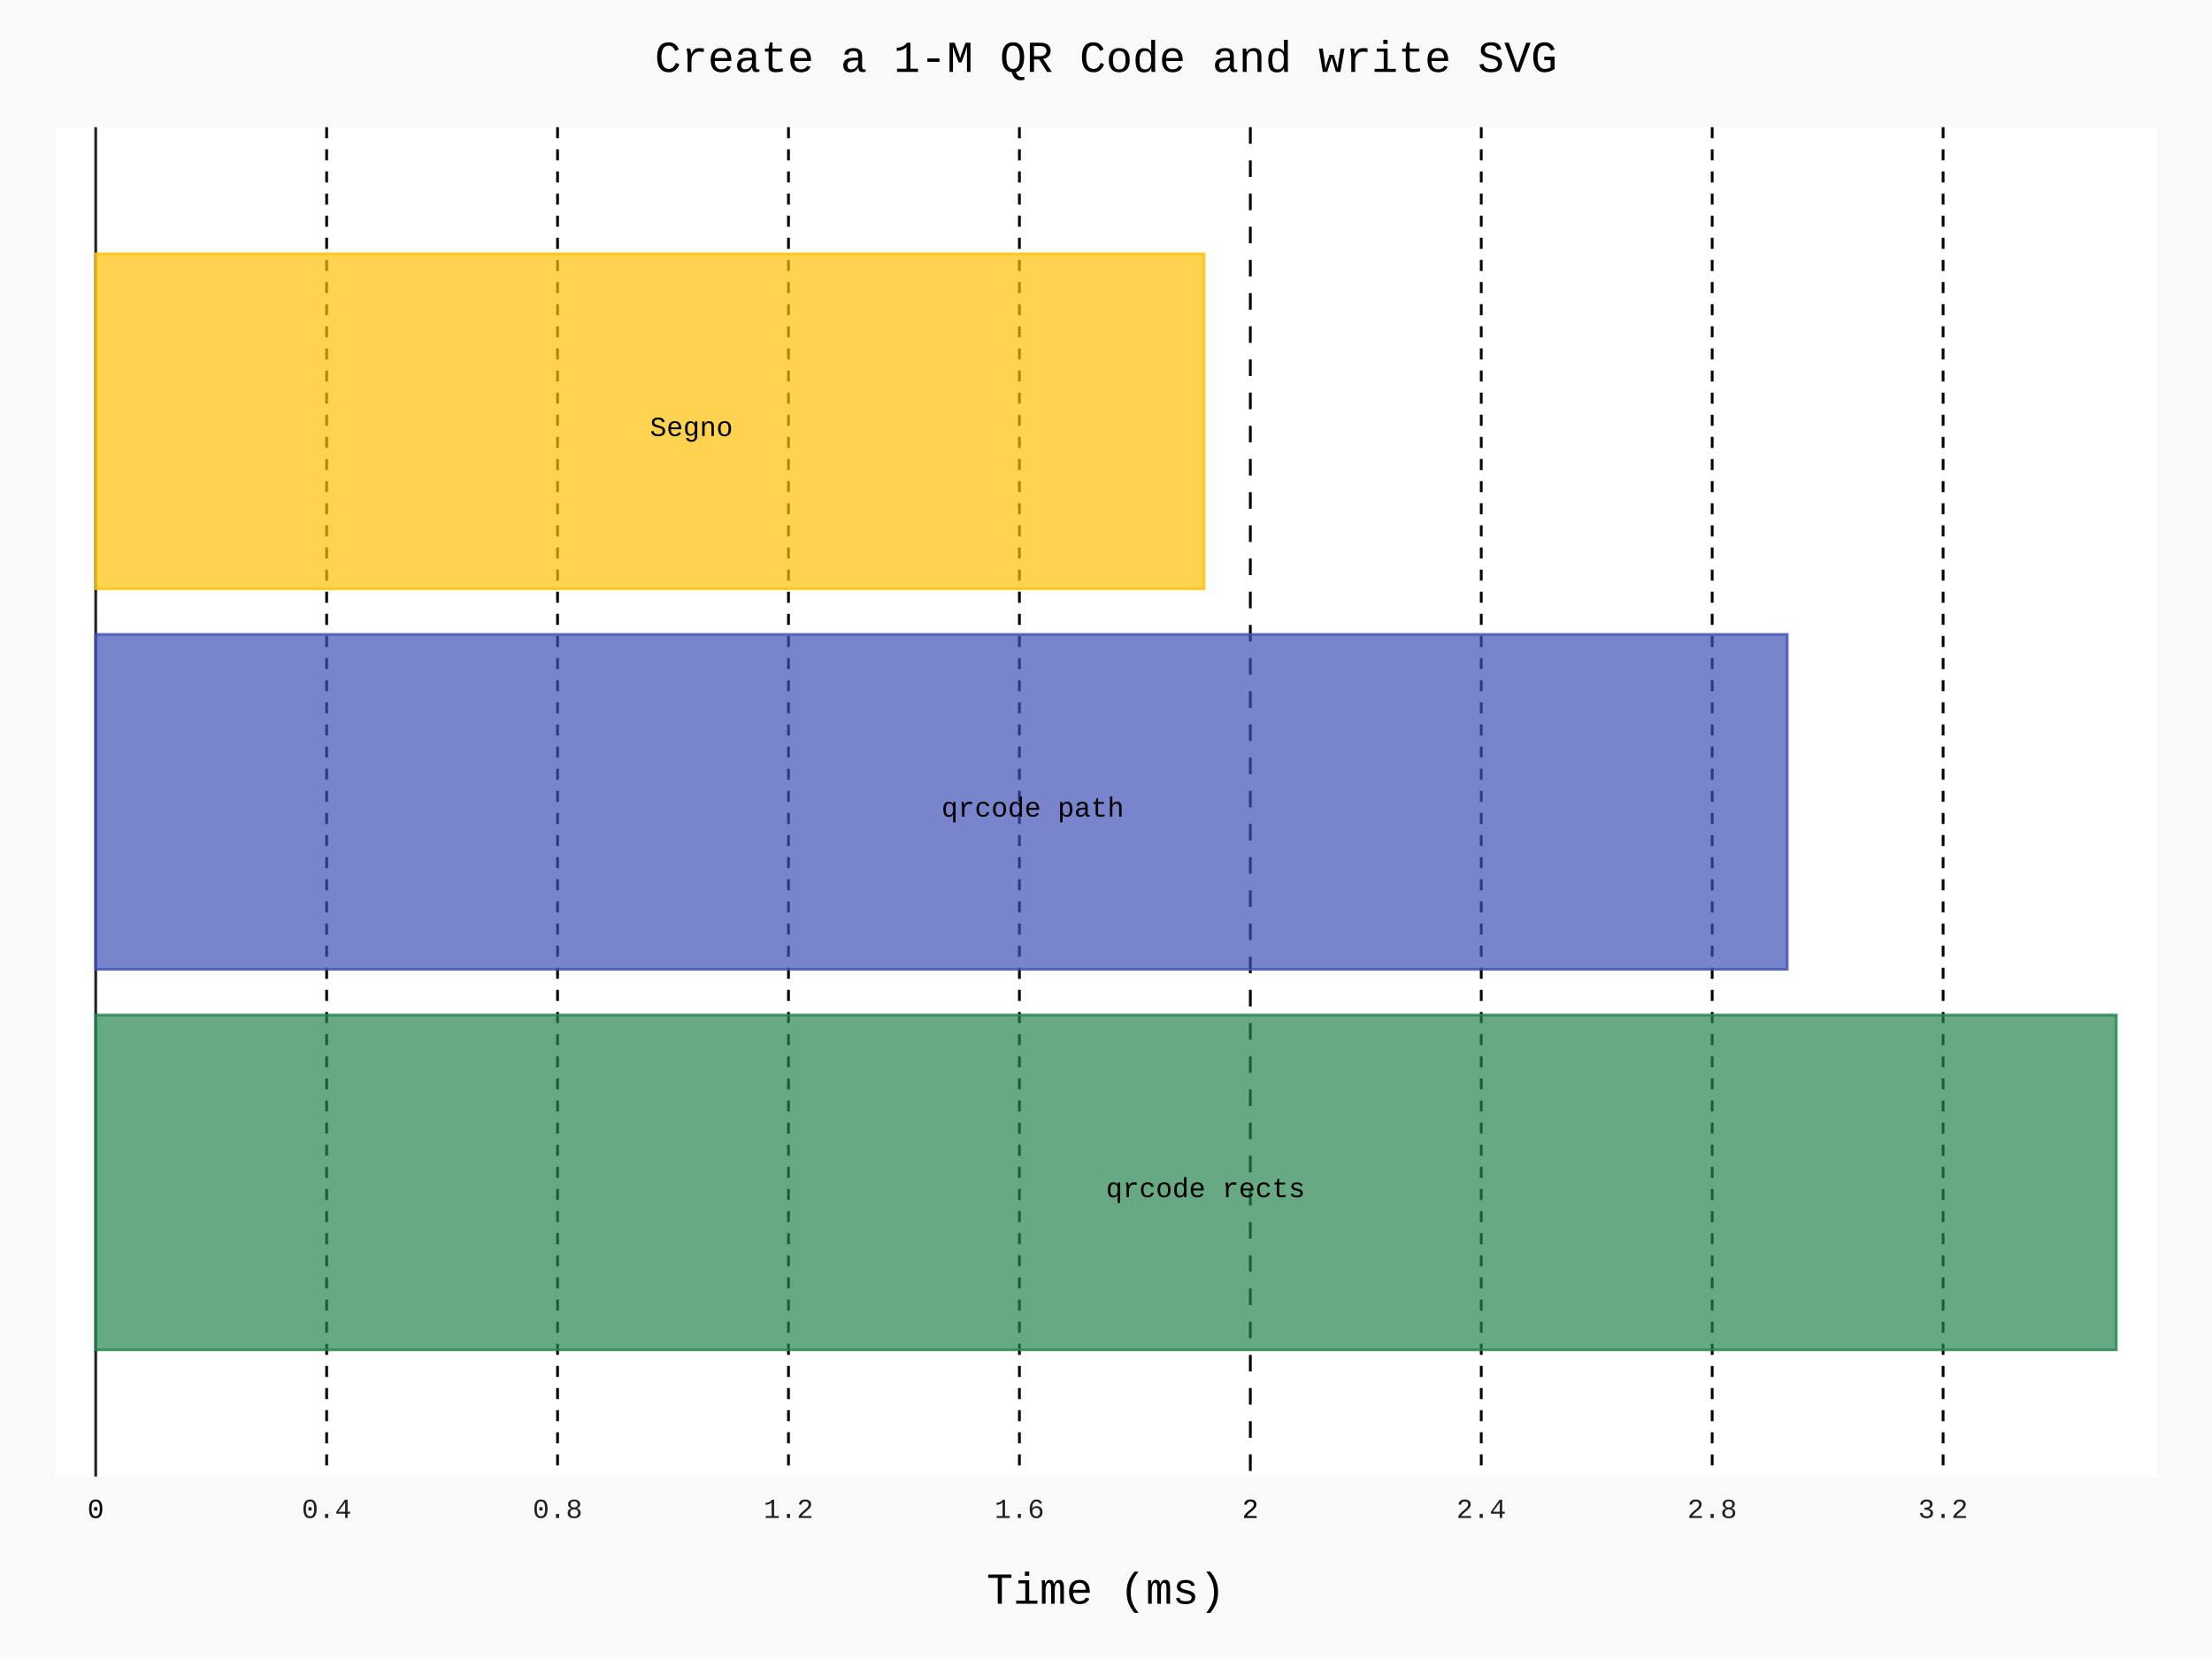
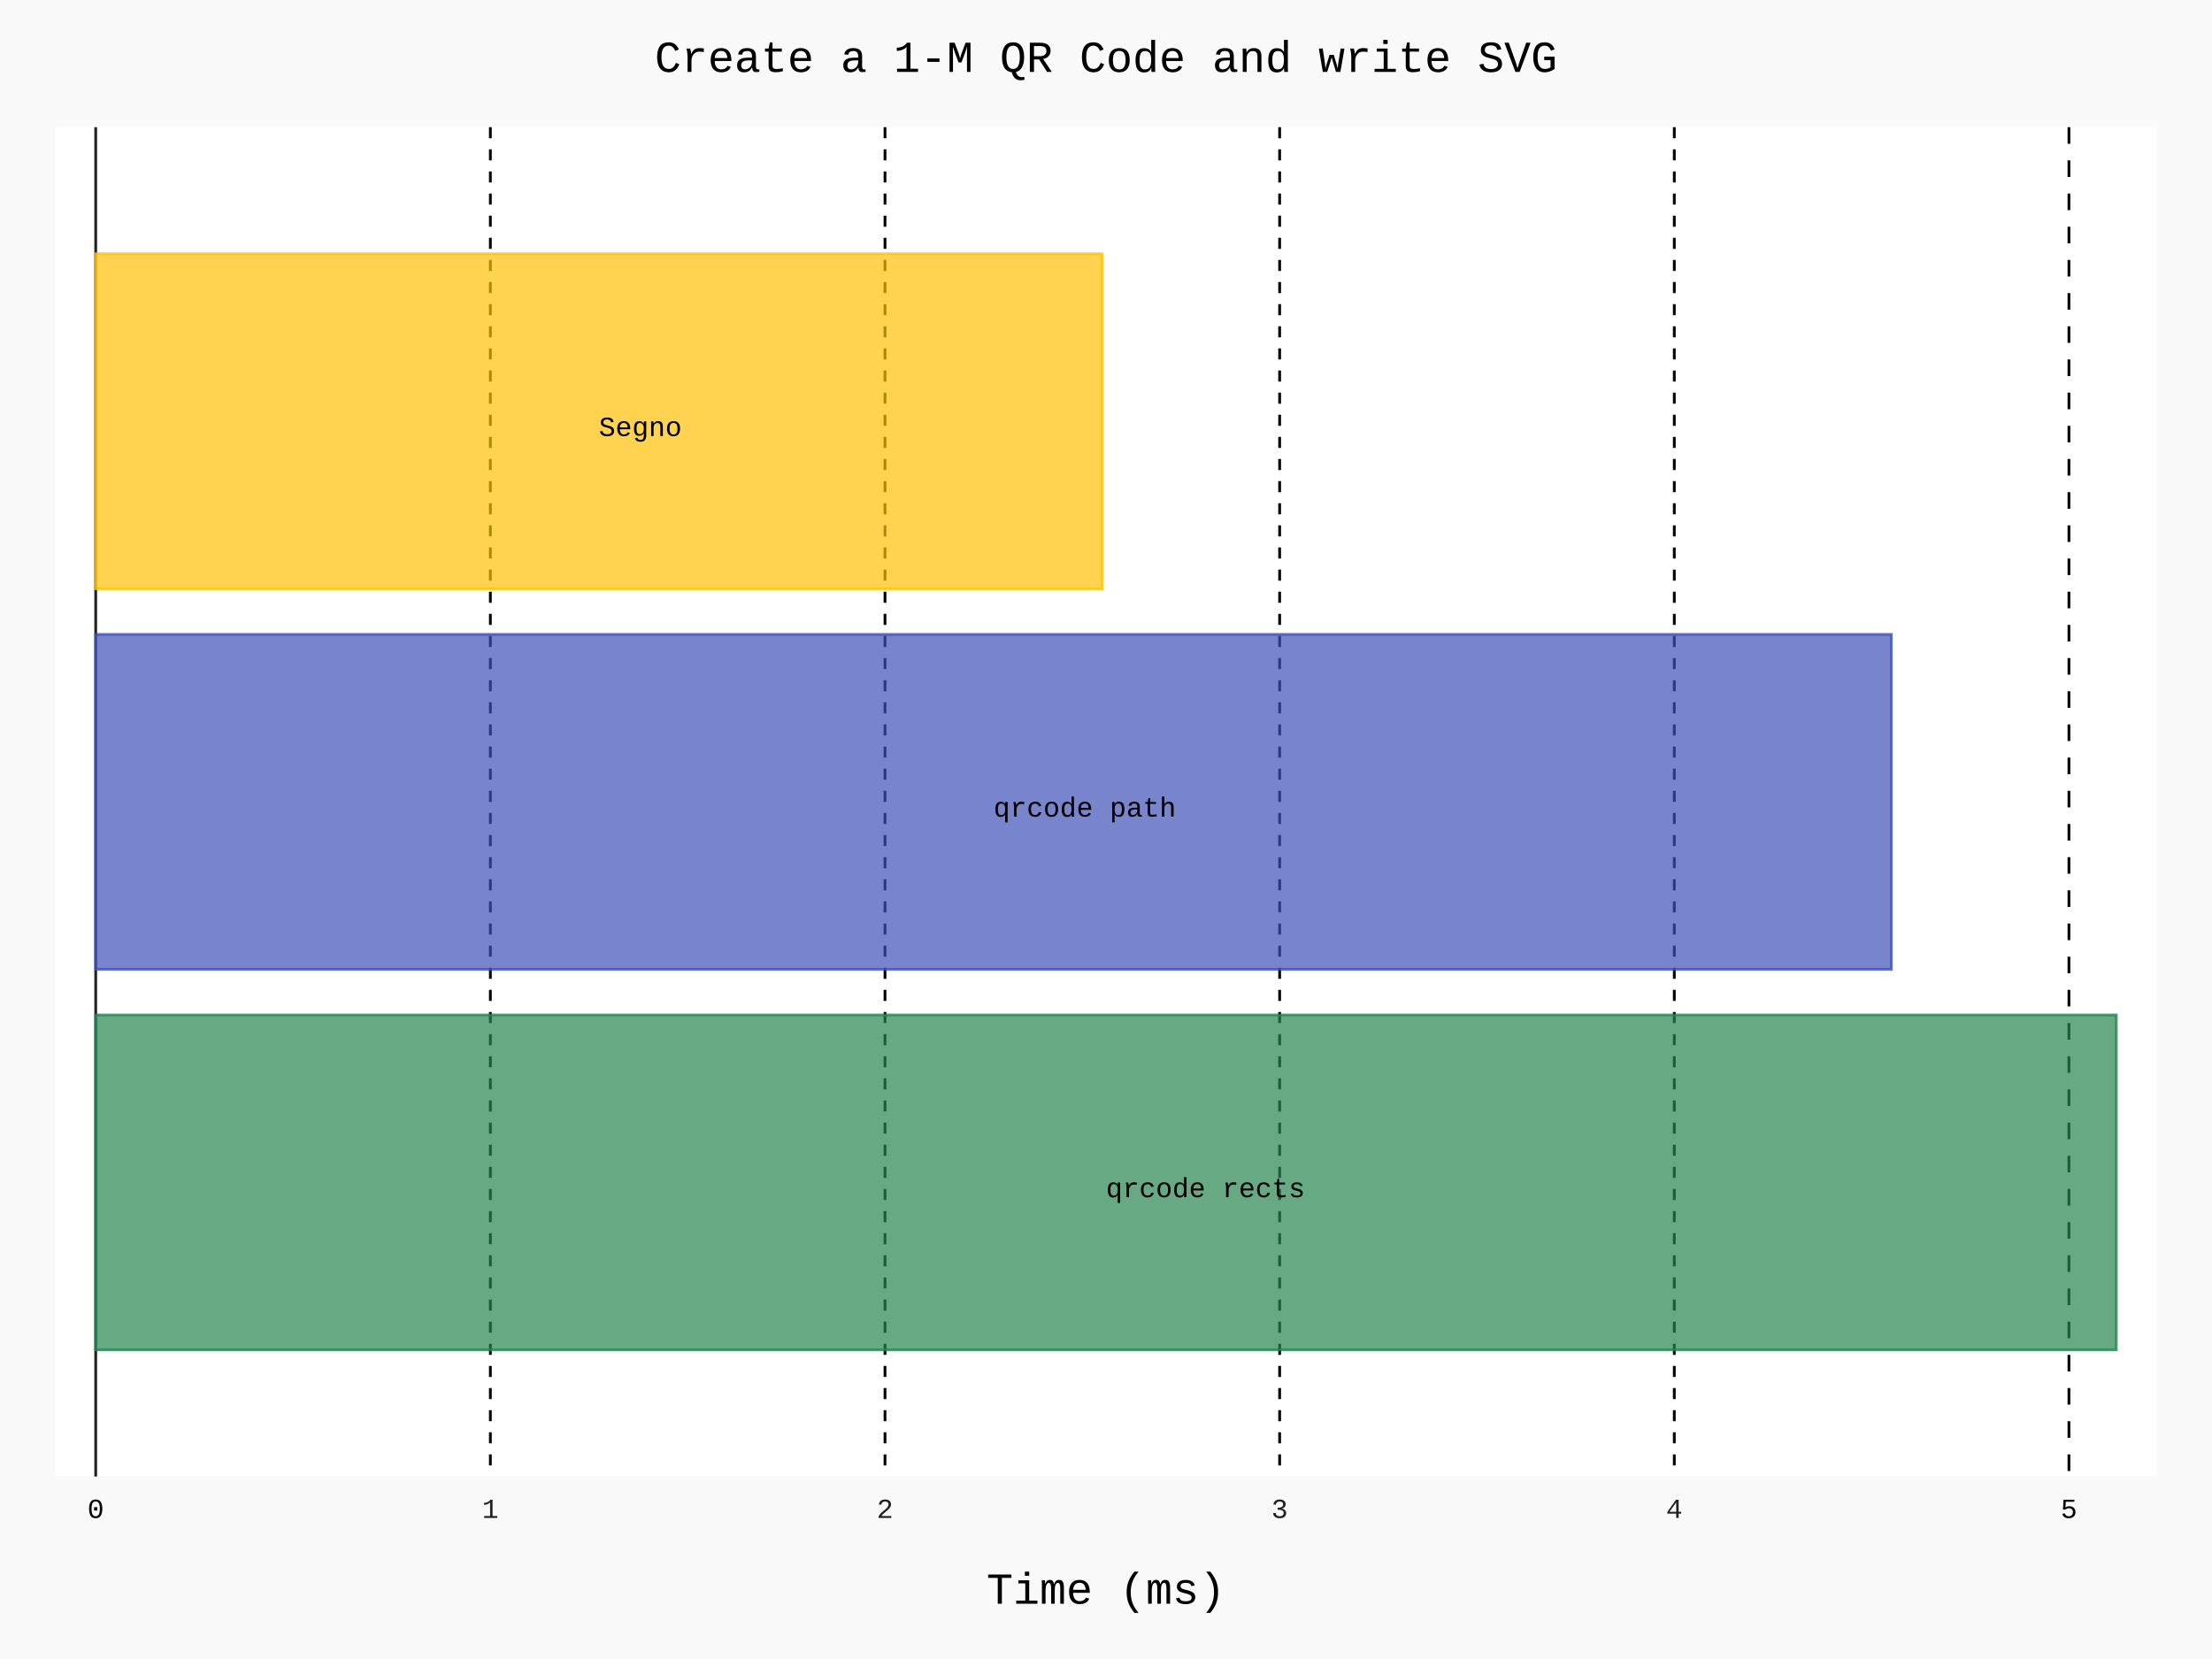
- <svg xmlns="http://www.w3.org/2000/svg" id="chart-08aa2807-1c2c-4b04-91ab-fd8ca6cc094b" class="pygal-chart" viewBox="0 0 800 600">
+ <svg xmlns="http://www.w3.org/2000/svg" id="chart-aeccab86-a8f4-445e-a9c3-d9e06cc70169" class="pygal-chart" viewBox="0 0 800 600">
  <defs>
-     <style type="text/css">#chart-08aa2807-1c2c-4b04-91ab-fd8ca6cc094b{-webkit-user-select:none;-webkit-font-smoothing:antialiased;font-family:Consolas,"Liberation Mono",Menlo,Courier,monospace}#chart-08aa2807-1c2c-4b04-91ab-fd8ca6cc094b .title{font-family:Consolas,"Liberation Mono",Menlo,Courier,monospace;font-size:16px}#chart-08aa2807-1c2c-4b04-91ab-fd8ca6cc094b .legends .legend text{font-family:Consolas,"Liberation Mono",Menlo,Courier,monospace;font-size:14px}#chart-08aa2807-1c2c-4b04-91ab-fd8ca6cc094b .axis text{font-family:Consolas,"Liberation Mono",Menlo,Courier,monospace;font-size:10px}#chart-08aa2807-1c2c-4b04-91ab-fd8ca6cc094b .axis text.major{font-family:Consolas,"Liberation Mono",Menlo,Courier,monospace;font-size:10px}#chart-08aa2807-1c2c-4b04-91ab-fd8ca6cc094b .text-overlay text.value{font-family:Consolas,"Liberation Mono",Menlo,Courier,monospace;font-size:16px}#chart-08aa2807-1c2c-4b04-91ab-fd8ca6cc094b .text-overlay text.label{font-family:Consolas,"Liberation Mono",Menlo,Courier,monospace;font-size:10px}#chart-08aa2807-1c2c-4b04-91ab-fd8ca6cc094b .tooltip{font-family:Consolas,"Liberation Mono",Menlo,Courier,monospace;font-size:14px}#chart-08aa2807-1c2c-4b04-91ab-fd8ca6cc094b text.no_data{font-family:Consolas,"Liberation Mono",Menlo,Courier,monospace;font-size:64px}
- #chart-08aa2807-1c2c-4b04-91ab-fd8ca6cc094b{background-color:rgba(249,249,249,1)}#chart-08aa2807-1c2c-4b04-91ab-fd8ca6cc094b path,#chart-08aa2807-1c2c-4b04-91ab-fd8ca6cc094b line,#chart-08aa2807-1c2c-4b04-91ab-fd8ca6cc094b rect,#chart-08aa2807-1c2c-4b04-91ab-fd8ca6cc094b circle{-webkit-transition:150ms;-moz-transition:150ms;transition:150ms}#chart-08aa2807-1c2c-4b04-91ab-fd8ca6cc094b .graph &gt; .background{fill:rgba(249,249,249,1)}#chart-08aa2807-1c2c-4b04-91ab-fd8ca6cc094b .plot &gt; .background{fill:rgba(255,255,255,1)}#chart-08aa2807-1c2c-4b04-91ab-fd8ca6cc094b .graph{fill:rgba(0,0,0,.87)}#chart-08aa2807-1c2c-4b04-91ab-fd8ca6cc094b text.no_data{fill:rgba(0,0,0,1)}#chart-08aa2807-1c2c-4b04-91ab-fd8ca6cc094b .title{fill:rgba(0,0,0,1)}#chart-08aa2807-1c2c-4b04-91ab-fd8ca6cc094b .legends .legend text{fill:rgba(0,0,0,.87)}#chart-08aa2807-1c2c-4b04-91ab-fd8ca6cc094b .legends .legend:hover text{fill:rgba(0,0,0,1)}#chart-08aa2807-1c2c-4b04-91ab-fd8ca6cc094b .axis .line{stroke:rgba(0,0,0,1)}#chart-08aa2807-1c2c-4b04-91ab-fd8ca6cc094b .axis .guide.line{stroke:rgba(0,0,0,.54)}#chart-08aa2807-1c2c-4b04-91ab-fd8ca6cc094b .axis .major.line{stroke:rgba(0,0,0,.87)}#chart-08aa2807-1c2c-4b04-91ab-fd8ca6cc094b .axis text.major{fill:rgba(0,0,0,1)}#chart-08aa2807-1c2c-4b04-91ab-fd8ca6cc094b .axis.y .guides:hover .guide.line,#chart-08aa2807-1c2c-4b04-91ab-fd8ca6cc094b .line-graph .axis.x .guides:hover .guide.line,#chart-08aa2807-1c2c-4b04-91ab-fd8ca6cc094b .stackedline-graph .axis.x .guides:hover .guide.line,#chart-08aa2807-1c2c-4b04-91ab-fd8ca6cc094b .xy-graph .axis.x .guides:hover .guide.line{stroke:rgba(0,0,0,1)}#chart-08aa2807-1c2c-4b04-91ab-fd8ca6cc094b .axis .guides:hover text{fill:rgba(0,0,0,1)}#chart-08aa2807-1c2c-4b04-91ab-fd8ca6cc094b .reactive{fill-opacity:.7;stroke-opacity:.8;stroke-width:1}#chart-08aa2807-1c2c-4b04-91ab-fd8ca6cc094b .ci{stroke:rgba(0,0,0,.87)}#chart-08aa2807-1c2c-4b04-91ab-fd8ca6cc094b .reactive.active,#chart-08aa2807-1c2c-4b04-91ab-fd8ca6cc094b .active .reactive{fill-opacity:.8;stroke-opacity:.9;stroke-width:4}#chart-08aa2807-1c2c-4b04-91ab-fd8ca6cc094b .ci .reactive.active{stroke-width:1.5}#chart-08aa2807-1c2c-4b04-91ab-fd8ca6cc094b .series text{fill:rgba(0,0,0,1)}#chart-08aa2807-1c2c-4b04-91ab-fd8ca6cc094b .tooltip rect{fill:rgba(255,255,255,1);stroke:rgba(0,0,0,1);-webkit-transition:opacity 150ms;-moz-transition:opacity 150ms;transition:opacity 150ms}#chart-08aa2807-1c2c-4b04-91ab-fd8ca6cc094b .tooltip .label{fill:rgba(0,0,0,.87)}#chart-08aa2807-1c2c-4b04-91ab-fd8ca6cc094b .tooltip .label{fill:rgba(0,0,0,.87)}#chart-08aa2807-1c2c-4b04-91ab-fd8ca6cc094b .tooltip .legend{font-size:.8em;fill:rgba(0,0,0,.54)}#chart-08aa2807-1c2c-4b04-91ab-fd8ca6cc094b .tooltip .x_label{font-size:.6em;fill:rgba(0,0,0,1)}#chart-08aa2807-1c2c-4b04-91ab-fd8ca6cc094b .tooltip .xlink{font-size:.5em;text-decoration:underline}#chart-08aa2807-1c2c-4b04-91ab-fd8ca6cc094b .tooltip .value{font-size:1.5em}#chart-08aa2807-1c2c-4b04-91ab-fd8ca6cc094b .bound{font-size:.5em}#chart-08aa2807-1c2c-4b04-91ab-fd8ca6cc094b .max-value{font-size:.75em;fill:rgba(0,0,0,.54)}#chart-08aa2807-1c2c-4b04-91ab-fd8ca6cc094b .map-element{fill:rgba(255,255,255,1);stroke:rgba(0,0,0,.54) !important}#chart-08aa2807-1c2c-4b04-91ab-fd8ca6cc094b .map-element .reactive{fill-opacity:inherit;stroke-opacity:inherit}#chart-08aa2807-1c2c-4b04-91ab-fd8ca6cc094b .color-0,#chart-08aa2807-1c2c-4b04-91ab-fd8ca6cc094b .color-0 a:visited{stroke:#F44336;fill:#F44336}#chart-08aa2807-1c2c-4b04-91ab-fd8ca6cc094b .color-1,#chart-08aa2807-1c2c-4b04-91ab-fd8ca6cc094b .color-1 a:visited{stroke:#3F51B5;fill:#3F51B5}#chart-08aa2807-1c2c-4b04-91ab-fd8ca6cc094b .color-2,#chart-08aa2807-1c2c-4b04-91ab-fd8ca6cc094b .color-2 a:visited{stroke:#009688;fill:#009688}#chart-08aa2807-1c2c-4b04-91ab-fd8ca6cc094b .text-overlay .color-0 text{fill:black}#chart-08aa2807-1c2c-4b04-91ab-fd8ca6cc094b .text-overlay .color-1 text{fill:black}#chart-08aa2807-1c2c-4b04-91ab-fd8ca6cc094b .text-overlay .color-2 text{fill:black}
- #chart-08aa2807-1c2c-4b04-91ab-fd8ca6cc094b text.no_data{text-anchor:middle}#chart-08aa2807-1c2c-4b04-91ab-fd8ca6cc094b .guide.line{fill:none}#chart-08aa2807-1c2c-4b04-91ab-fd8ca6cc094b .centered{text-anchor:middle}#chart-08aa2807-1c2c-4b04-91ab-fd8ca6cc094b .title{text-anchor:middle}#chart-08aa2807-1c2c-4b04-91ab-fd8ca6cc094b .legends .legend text{fill-opacity:1}#chart-08aa2807-1c2c-4b04-91ab-fd8ca6cc094b .axis.x text{text-anchor:middle}#chart-08aa2807-1c2c-4b04-91ab-fd8ca6cc094b .axis.x:not(.web) text[transform]{text-anchor:start}#chart-08aa2807-1c2c-4b04-91ab-fd8ca6cc094b .axis.x:not(.web) text[transform].backwards{text-anchor:end}#chart-08aa2807-1c2c-4b04-91ab-fd8ca6cc094b .axis.y text{text-anchor:end}#chart-08aa2807-1c2c-4b04-91ab-fd8ca6cc094b .axis.y text[transform].backwards{text-anchor:start}#chart-08aa2807-1c2c-4b04-91ab-fd8ca6cc094b .axis.y2 text{text-anchor:start}#chart-08aa2807-1c2c-4b04-91ab-fd8ca6cc094b .axis.y2 text[transform].backwards{text-anchor:end}#chart-08aa2807-1c2c-4b04-91ab-fd8ca6cc094b .axis .guide.line{stroke-dasharray:4,4;stroke:black}#chart-08aa2807-1c2c-4b04-91ab-fd8ca6cc094b .axis .major.guide.line{stroke-dasharray:6,6;stroke:black}#chart-08aa2807-1c2c-4b04-91ab-fd8ca6cc094b .horizontal .axis.y .guide.line,#chart-08aa2807-1c2c-4b04-91ab-fd8ca6cc094b .horizontal .axis.y2 .guide.line,#chart-08aa2807-1c2c-4b04-91ab-fd8ca6cc094b .vertical .axis.x .guide.line{opacity:0}#chart-08aa2807-1c2c-4b04-91ab-fd8ca6cc094b .horizontal .axis.always_show .guide.line,#chart-08aa2807-1c2c-4b04-91ab-fd8ca6cc094b .vertical .axis.always_show .guide.line{opacity:1 !important}#chart-08aa2807-1c2c-4b04-91ab-fd8ca6cc094b .axis.y .guides:hover .guide.line,#chart-08aa2807-1c2c-4b04-91ab-fd8ca6cc094b .axis.y2 .guides:hover .guide.line,#chart-08aa2807-1c2c-4b04-91ab-fd8ca6cc094b .axis.x .guides:hover .guide.line{opacity:1}#chart-08aa2807-1c2c-4b04-91ab-fd8ca6cc094b .axis .guides:hover text{opacity:1}#chart-08aa2807-1c2c-4b04-91ab-fd8ca6cc094b .nofill{fill:none}#chart-08aa2807-1c2c-4b04-91ab-fd8ca6cc094b .subtle-fill{fill-opacity:.2}#chart-08aa2807-1c2c-4b04-91ab-fd8ca6cc094b .dot{stroke-width:1px;fill-opacity:1;stroke-opacity:1}#chart-08aa2807-1c2c-4b04-91ab-fd8ca6cc094b .dot.active{stroke-width:5px}#chart-08aa2807-1c2c-4b04-91ab-fd8ca6cc094b .dot.negative{fill:transparent}#chart-08aa2807-1c2c-4b04-91ab-fd8ca6cc094b text,#chart-08aa2807-1c2c-4b04-91ab-fd8ca6cc094b tspan{stroke:none !important}#chart-08aa2807-1c2c-4b04-91ab-fd8ca6cc094b .series text.active{opacity:1}#chart-08aa2807-1c2c-4b04-91ab-fd8ca6cc094b .tooltip rect{fill-opacity:.95;stroke-width:.5}#chart-08aa2807-1c2c-4b04-91ab-fd8ca6cc094b .tooltip text{fill-opacity:1}#chart-08aa2807-1c2c-4b04-91ab-fd8ca6cc094b .showable{visibility:hidden}#chart-08aa2807-1c2c-4b04-91ab-fd8ca6cc094b .showable.shown{visibility:visible}#chart-08aa2807-1c2c-4b04-91ab-fd8ca6cc094b .gauge-background{fill:rgba(229,229,229,1);stroke:none}#chart-08aa2807-1c2c-4b04-91ab-fd8ca6cc094b .bg-lines{stroke:rgba(249,249,249,1);stroke-width:2px}</style>
+     <style type="text/css">#chart-aeccab86-a8f4-445e-a9c3-d9e06cc70169{-webkit-user-select:none;-webkit-font-smoothing:antialiased;font-family:Consolas,"Liberation Mono",Menlo,Courier,monospace}#chart-aeccab86-a8f4-445e-a9c3-d9e06cc70169 .title{font-family:Consolas,"Liberation Mono",Menlo,Courier,monospace;font-size:16px}#chart-aeccab86-a8f4-445e-a9c3-d9e06cc70169 .legends .legend text{font-family:Consolas,"Liberation Mono",Menlo,Courier,monospace;font-size:14px}#chart-aeccab86-a8f4-445e-a9c3-d9e06cc70169 .axis text{font-family:Consolas,"Liberation Mono",Menlo,Courier,monospace;font-size:10px}#chart-aeccab86-a8f4-445e-a9c3-d9e06cc70169 .axis text.major{font-family:Consolas,"Liberation Mono",Menlo,Courier,monospace;font-size:10px}#chart-aeccab86-a8f4-445e-a9c3-d9e06cc70169 .text-overlay text.value{font-family:Consolas,"Liberation Mono",Menlo,Courier,monospace;font-size:16px}#chart-aeccab86-a8f4-445e-a9c3-d9e06cc70169 .text-overlay text.label{font-family:Consolas,"Liberation Mono",Menlo,Courier,monospace;font-size:10px}#chart-aeccab86-a8f4-445e-a9c3-d9e06cc70169 .tooltip{font-family:Consolas,"Liberation Mono",Menlo,Courier,monospace;font-size:14px}#chart-aeccab86-a8f4-445e-a9c3-d9e06cc70169 text.no_data{font-family:Consolas,"Liberation Mono",Menlo,Courier,monospace;font-size:64px}
+ #chart-aeccab86-a8f4-445e-a9c3-d9e06cc70169{background-color:rgba(249,249,249,1)}#chart-aeccab86-a8f4-445e-a9c3-d9e06cc70169 path,#chart-aeccab86-a8f4-445e-a9c3-d9e06cc70169 line,#chart-aeccab86-a8f4-445e-a9c3-d9e06cc70169 rect,#chart-aeccab86-a8f4-445e-a9c3-d9e06cc70169 circle{-webkit-transition:150ms;-moz-transition:150ms;transition:150ms}#chart-aeccab86-a8f4-445e-a9c3-d9e06cc70169 .graph &gt; .background{fill:rgba(249,249,249,1)}#chart-aeccab86-a8f4-445e-a9c3-d9e06cc70169 .plot &gt; .background{fill:rgba(255,255,255,1)}#chart-aeccab86-a8f4-445e-a9c3-d9e06cc70169 .graph{fill:rgba(0,0,0,.87)}#chart-aeccab86-a8f4-445e-a9c3-d9e06cc70169 text.no_data{fill:rgba(0,0,0,1)}#chart-aeccab86-a8f4-445e-a9c3-d9e06cc70169 .title{fill:rgba(0,0,0,1)}#chart-aeccab86-a8f4-445e-a9c3-d9e06cc70169 .legends .legend text{fill:rgba(0,0,0,.87)}#chart-aeccab86-a8f4-445e-a9c3-d9e06cc70169 .legends .legend:hover text{fill:rgba(0,0,0,1)}#chart-aeccab86-a8f4-445e-a9c3-d9e06cc70169 .axis .line{stroke:rgba(0,0,0,1)}#chart-aeccab86-a8f4-445e-a9c3-d9e06cc70169 .axis .guide.line{stroke:rgba(0,0,0,.54)}#chart-aeccab86-a8f4-445e-a9c3-d9e06cc70169 .axis .major.line{stroke:rgba(0,0,0,.87)}#chart-aeccab86-a8f4-445e-a9c3-d9e06cc70169 .axis text.major{fill:rgba(0,0,0,1)}#chart-aeccab86-a8f4-445e-a9c3-d9e06cc70169 .axis.y .guides:hover .guide.line,#chart-aeccab86-a8f4-445e-a9c3-d9e06cc70169 .line-graph .axis.x .guides:hover .guide.line,#chart-aeccab86-a8f4-445e-a9c3-d9e06cc70169 .stackedline-graph .axis.x .guides:hover .guide.line,#chart-aeccab86-a8f4-445e-a9c3-d9e06cc70169 .xy-graph .axis.x .guides:hover .guide.line{stroke:rgba(0,0,0,1)}#chart-aeccab86-a8f4-445e-a9c3-d9e06cc70169 .axis .guides:hover text{fill:rgba(0,0,0,1)}#chart-aeccab86-a8f4-445e-a9c3-d9e06cc70169 .reactive{fill-opacity:.7;stroke-opacity:.8;stroke-width:1}#chart-aeccab86-a8f4-445e-a9c3-d9e06cc70169 .ci{stroke:rgba(0,0,0,.87)}#chart-aeccab86-a8f4-445e-a9c3-d9e06cc70169 .reactive.active,#chart-aeccab86-a8f4-445e-a9c3-d9e06cc70169 .active .reactive{fill-opacity:.8;stroke-opacity:.9;stroke-width:4}#chart-aeccab86-a8f4-445e-a9c3-d9e06cc70169 .ci .reactive.active{stroke-width:1.5}#chart-aeccab86-a8f4-445e-a9c3-d9e06cc70169 .series text{fill:rgba(0,0,0,1)}#chart-aeccab86-a8f4-445e-a9c3-d9e06cc70169 .tooltip rect{fill:rgba(255,255,255,1);stroke:rgba(0,0,0,1);-webkit-transition:opacity 150ms;-moz-transition:opacity 150ms;transition:opacity 150ms}#chart-aeccab86-a8f4-445e-a9c3-d9e06cc70169 .tooltip .label{fill:rgba(0,0,0,.87)}#chart-aeccab86-a8f4-445e-a9c3-d9e06cc70169 .tooltip .label{fill:rgba(0,0,0,.87)}#chart-aeccab86-a8f4-445e-a9c3-d9e06cc70169 .tooltip .legend{font-size:.8em;fill:rgba(0,0,0,.54)}#chart-aeccab86-a8f4-445e-a9c3-d9e06cc70169 .tooltip .x_label{font-size:.6em;fill:rgba(0,0,0,1)}#chart-aeccab86-a8f4-445e-a9c3-d9e06cc70169 .tooltip .xlink{font-size:.5em;text-decoration:underline}#chart-aeccab86-a8f4-445e-a9c3-d9e06cc70169 .tooltip .value{font-size:1.5em}#chart-aeccab86-a8f4-445e-a9c3-d9e06cc70169 .bound{font-size:.5em}#chart-aeccab86-a8f4-445e-a9c3-d9e06cc70169 .max-value{font-size:.75em;fill:rgba(0,0,0,.54)}#chart-aeccab86-a8f4-445e-a9c3-d9e06cc70169 .map-element{fill:rgba(255,255,255,1);stroke:rgba(0,0,0,.54) !important}#chart-aeccab86-a8f4-445e-a9c3-d9e06cc70169 .map-element .reactive{fill-opacity:inherit;stroke-opacity:inherit}#chart-aeccab86-a8f4-445e-a9c3-d9e06cc70169 .color-0,#chart-aeccab86-a8f4-445e-a9c3-d9e06cc70169 .color-0 a:visited{stroke:#F44336;fill:#F44336}#chart-aeccab86-a8f4-445e-a9c3-d9e06cc70169 .color-1,#chart-aeccab86-a8f4-445e-a9c3-d9e06cc70169 .color-1 a:visited{stroke:#3F51B5;fill:#3F51B5}#chart-aeccab86-a8f4-445e-a9c3-d9e06cc70169 .color-2,#chart-aeccab86-a8f4-445e-a9c3-d9e06cc70169 .color-2 a:visited{stroke:#009688;fill:#009688}#chart-aeccab86-a8f4-445e-a9c3-d9e06cc70169 .text-overlay .color-0 text{fill:black}#chart-aeccab86-a8f4-445e-a9c3-d9e06cc70169 .text-overlay .color-1 text{fill:black}#chart-aeccab86-a8f4-445e-a9c3-d9e06cc70169 .text-overlay .color-2 text{fill:black}
+ #chart-aeccab86-a8f4-445e-a9c3-d9e06cc70169 text.no_data{text-anchor:middle}#chart-aeccab86-a8f4-445e-a9c3-d9e06cc70169 .guide.line{fill:none}#chart-aeccab86-a8f4-445e-a9c3-d9e06cc70169 .centered{text-anchor:middle}#chart-aeccab86-a8f4-445e-a9c3-d9e06cc70169 .title{text-anchor:middle}#chart-aeccab86-a8f4-445e-a9c3-d9e06cc70169 .legends .legend text{fill-opacity:1}#chart-aeccab86-a8f4-445e-a9c3-d9e06cc70169 .axis.x text{text-anchor:middle}#chart-aeccab86-a8f4-445e-a9c3-d9e06cc70169 .axis.x:not(.web) text[transform]{text-anchor:start}#chart-aeccab86-a8f4-445e-a9c3-d9e06cc70169 .axis.x:not(.web) text[transform].backwards{text-anchor:end}#chart-aeccab86-a8f4-445e-a9c3-d9e06cc70169 .axis.y text{text-anchor:end}#chart-aeccab86-a8f4-445e-a9c3-d9e06cc70169 .axis.y text[transform].backwards{text-anchor:start}#chart-aeccab86-a8f4-445e-a9c3-d9e06cc70169 .axis.y2 text{text-anchor:start}#chart-aeccab86-a8f4-445e-a9c3-d9e06cc70169 .axis.y2 text[transform].backwards{text-anchor:end}#chart-aeccab86-a8f4-445e-a9c3-d9e06cc70169 .axis .guide.line{stroke-dasharray:4,4;stroke:black}#chart-aeccab86-a8f4-445e-a9c3-d9e06cc70169 .axis .major.guide.line{stroke-dasharray:6,6;stroke:black}#chart-aeccab86-a8f4-445e-a9c3-d9e06cc70169 .horizontal .axis.y .guide.line,#chart-aeccab86-a8f4-445e-a9c3-d9e06cc70169 .horizontal .axis.y2 .guide.line,#chart-aeccab86-a8f4-445e-a9c3-d9e06cc70169 .vertical .axis.x .guide.line{opacity:0}#chart-aeccab86-a8f4-445e-a9c3-d9e06cc70169 .horizontal .axis.always_show .guide.line,#chart-aeccab86-a8f4-445e-a9c3-d9e06cc70169 .vertical .axis.always_show .guide.line{opacity:1 !important}#chart-aeccab86-a8f4-445e-a9c3-d9e06cc70169 .axis.y .guides:hover .guide.line,#chart-aeccab86-a8f4-445e-a9c3-d9e06cc70169 .axis.y2 .guides:hover .guide.line,#chart-aeccab86-a8f4-445e-a9c3-d9e06cc70169 .axis.x .guides:hover .guide.line{opacity:1}#chart-aeccab86-a8f4-445e-a9c3-d9e06cc70169 .axis .guides:hover text{opacity:1}#chart-aeccab86-a8f4-445e-a9c3-d9e06cc70169 .nofill{fill:none}#chart-aeccab86-a8f4-445e-a9c3-d9e06cc70169 .subtle-fill{fill-opacity:.2}#chart-aeccab86-a8f4-445e-a9c3-d9e06cc70169 .dot{stroke-width:1px;fill-opacity:1;stroke-opacity:1}#chart-aeccab86-a8f4-445e-a9c3-d9e06cc70169 .dot.active{stroke-width:5px}#chart-aeccab86-a8f4-445e-a9c3-d9e06cc70169 .dot.negative{fill:transparent}#chart-aeccab86-a8f4-445e-a9c3-d9e06cc70169 text,#chart-aeccab86-a8f4-445e-a9c3-d9e06cc70169 tspan{stroke:none !important}#chart-aeccab86-a8f4-445e-a9c3-d9e06cc70169 .series text.active{opacity:1}#chart-aeccab86-a8f4-445e-a9c3-d9e06cc70169 .tooltip rect{fill-opacity:.95;stroke-width:.5}#chart-aeccab86-a8f4-445e-a9c3-d9e06cc70169 .tooltip text{fill-opacity:1}#chart-aeccab86-a8f4-445e-a9c3-d9e06cc70169 .showable{visibility:hidden}#chart-aeccab86-a8f4-445e-a9c3-d9e06cc70169 .showable.shown{visibility:visible}#chart-aeccab86-a8f4-445e-a9c3-d9e06cc70169 .gauge-background{fill:rgba(229,229,229,1);stroke:none}#chart-aeccab86-a8f4-445e-a9c3-d9e06cc70169 .bg-lines{stroke:rgba(249,249,249,1);stroke-width:2px}</style>
  </defs>
  <g class="graph horizontalbar-graph horizontal">
    <rect x="0" y="0" width="800" height="600" class="background" />
    <g transform="translate(20, 46)" class="plot">
      <rect x="0" y="0" width="760" height="488" class="background" />
      <g class="axis x always_show">
        <g class="guides">
          <path d="M14.615 0 v488" class="axis major line" />
          <text x="14.615" y="503.0" class="major">0</text>
        </g>
        <g class="guides">
-           <path d="M98.132 0 v488" class="guide line" />
-           <text x="98.132" y="503.0" class="">0.4</text>
+           <path d="M157.344 0 v488" class="guide line" />
+           <text x="157.344" y="503.0" class="">1</text>
        </g>
        <g class="guides">
-           <path d="M181.648 0 v488" class="guide line" />
-           <text x="181.648" y="503.0" class="">0.8</text>
+           <path d="M300.072 0 v488" class="guide line" />
+           <text x="300.072" y="503.0" class="">2</text>
        </g>
        <g class="guides">
-           <path d="M265.165 0 v488" class="guide line" />
-           <text x="265.165" y="503.0" class="">1.2</text>
+           <path d="M442.8 0 v488" class="guide line" />
+           <text x="442.8" y="503.0" class="">3</text>
        </g>
        <g class="guides">
-           <path d="M348.681 0 v488" class="guide line" />
-           <text x="348.681" y="503.0" class="">1.6</text>
+           <path d="M585.529 0 v488" class="guide line" />
+           <text x="585.529" y="503.0" class="">4</text>
        </g>
        <g class="guides">
-           <path d="M432.198 0 v488" class="major guide line" />
-           <text x="432.198" y="503.0" class="major">2</text>
-         </g>
-         <g class="guides">
-           <path d="M515.714 0 v488" class="guide line" />
-           <text x="515.714" y="503.0" class="">2.4</text>
-         </g>
-         <g class="guides">
-           <path d="M599.231 0 v488" class="guide line" />
-           <text x="599.231" y="503.0" class="">2.8</text>
-         </g>
-         <g class="guides">
-           <path d="M682.747 0 v488" class="guide line" />
-           <text x="682.747" y="503.0" class="">3.2</text>
+           <path d="M728.257 0 v488" class="major guide line" />
+           <text x="728.257" y="503.0" class="major">5</text>
        </g>
      </g>
      <g class="series serie-2 color-2">
        <g class="bars">
          <g class="bar" style="fill: #26854F; stroke: #26854F">
            <rect x="14.615" y="321.079" rx="0" ry="0" width="730.769" height="121.124" class="rect reactive tooltip-trigger" />
          </g>
        </g>
      </g>
      <g class="series serie-1 color-1">
        <g class="bars">
          <g class="bar" style="fill: #3F51B5; stroke: #3F51B5">
-             <rect x="14.615" y="183.438" rx="0" ry="0" width="611.758" height="121.124" class="rect reactive tooltip-trigger" />
+             <rect x="14.615" y="183.438" rx="0" ry="0" width="649.414" height="121.124" class="rect reactive tooltip-trigger" />
          </g>
        </g>
      </g>
      <g class="series serie-0 color-0">
        <g class="bars">
          <g class="bar" style="fill: #FFC107; stroke: #FFC107">
-             <rect x="14.615" y="45.797" rx="0" ry="0" width="400.879" height="121.124" class="rect reactive tooltip-trigger" />
+             <rect x="14.615" y="45.797" rx="0" ry="0" width="363.957" height="121.124" class="rect reactive tooltip-trigger" />
          </g>
        </g>
      </g>
    </g>
    <g class="titles">
      <text x="400.0" y="26" class="title plot_title">Create a 1-M QR Code and write SVG</text>
      <text x="400.0" y="580" class="title">Time (ms)</text>
    </g>
    <g transform="translate(20, 46)" class="plot overlay">
      <g class="series serie-2 color-2" />
      <g class="series serie-1 color-1" />
      <g class="series serie-0 color-0" />
    </g>
    <g transform="translate(20, 46)" class="plot text-overlay">
      <g class="series serie-2 color-2">
        <text x="380.0" y="386.974" class="label">qrcode rects</text>
      </g>
      <g class="series serie-1 color-1">
-         <text x="320.495" y="249.333" class="label">qrcode path</text>
+         <text x="339.322" y="249.333" class="label">qrcode path</text>
      </g>
      <g class="series serie-0 color-0">
-         <text x="215.055" y="111.692" class="label">Segno</text>
+         <text x="196.594" y="111.692" class="label">Segno</text>
      </g>
    </g>
    <g transform="translate(20, 46)" class="plot tooltip-overlay">
      <g transform="translate(0 0)" style="opacity: 0" class="tooltip">
        <rect rx="0" ry="0" width="0" height="0" class="tooltip-box" />
        <g class="text" />
      </g>
    </g>
  </g>
</svg>
